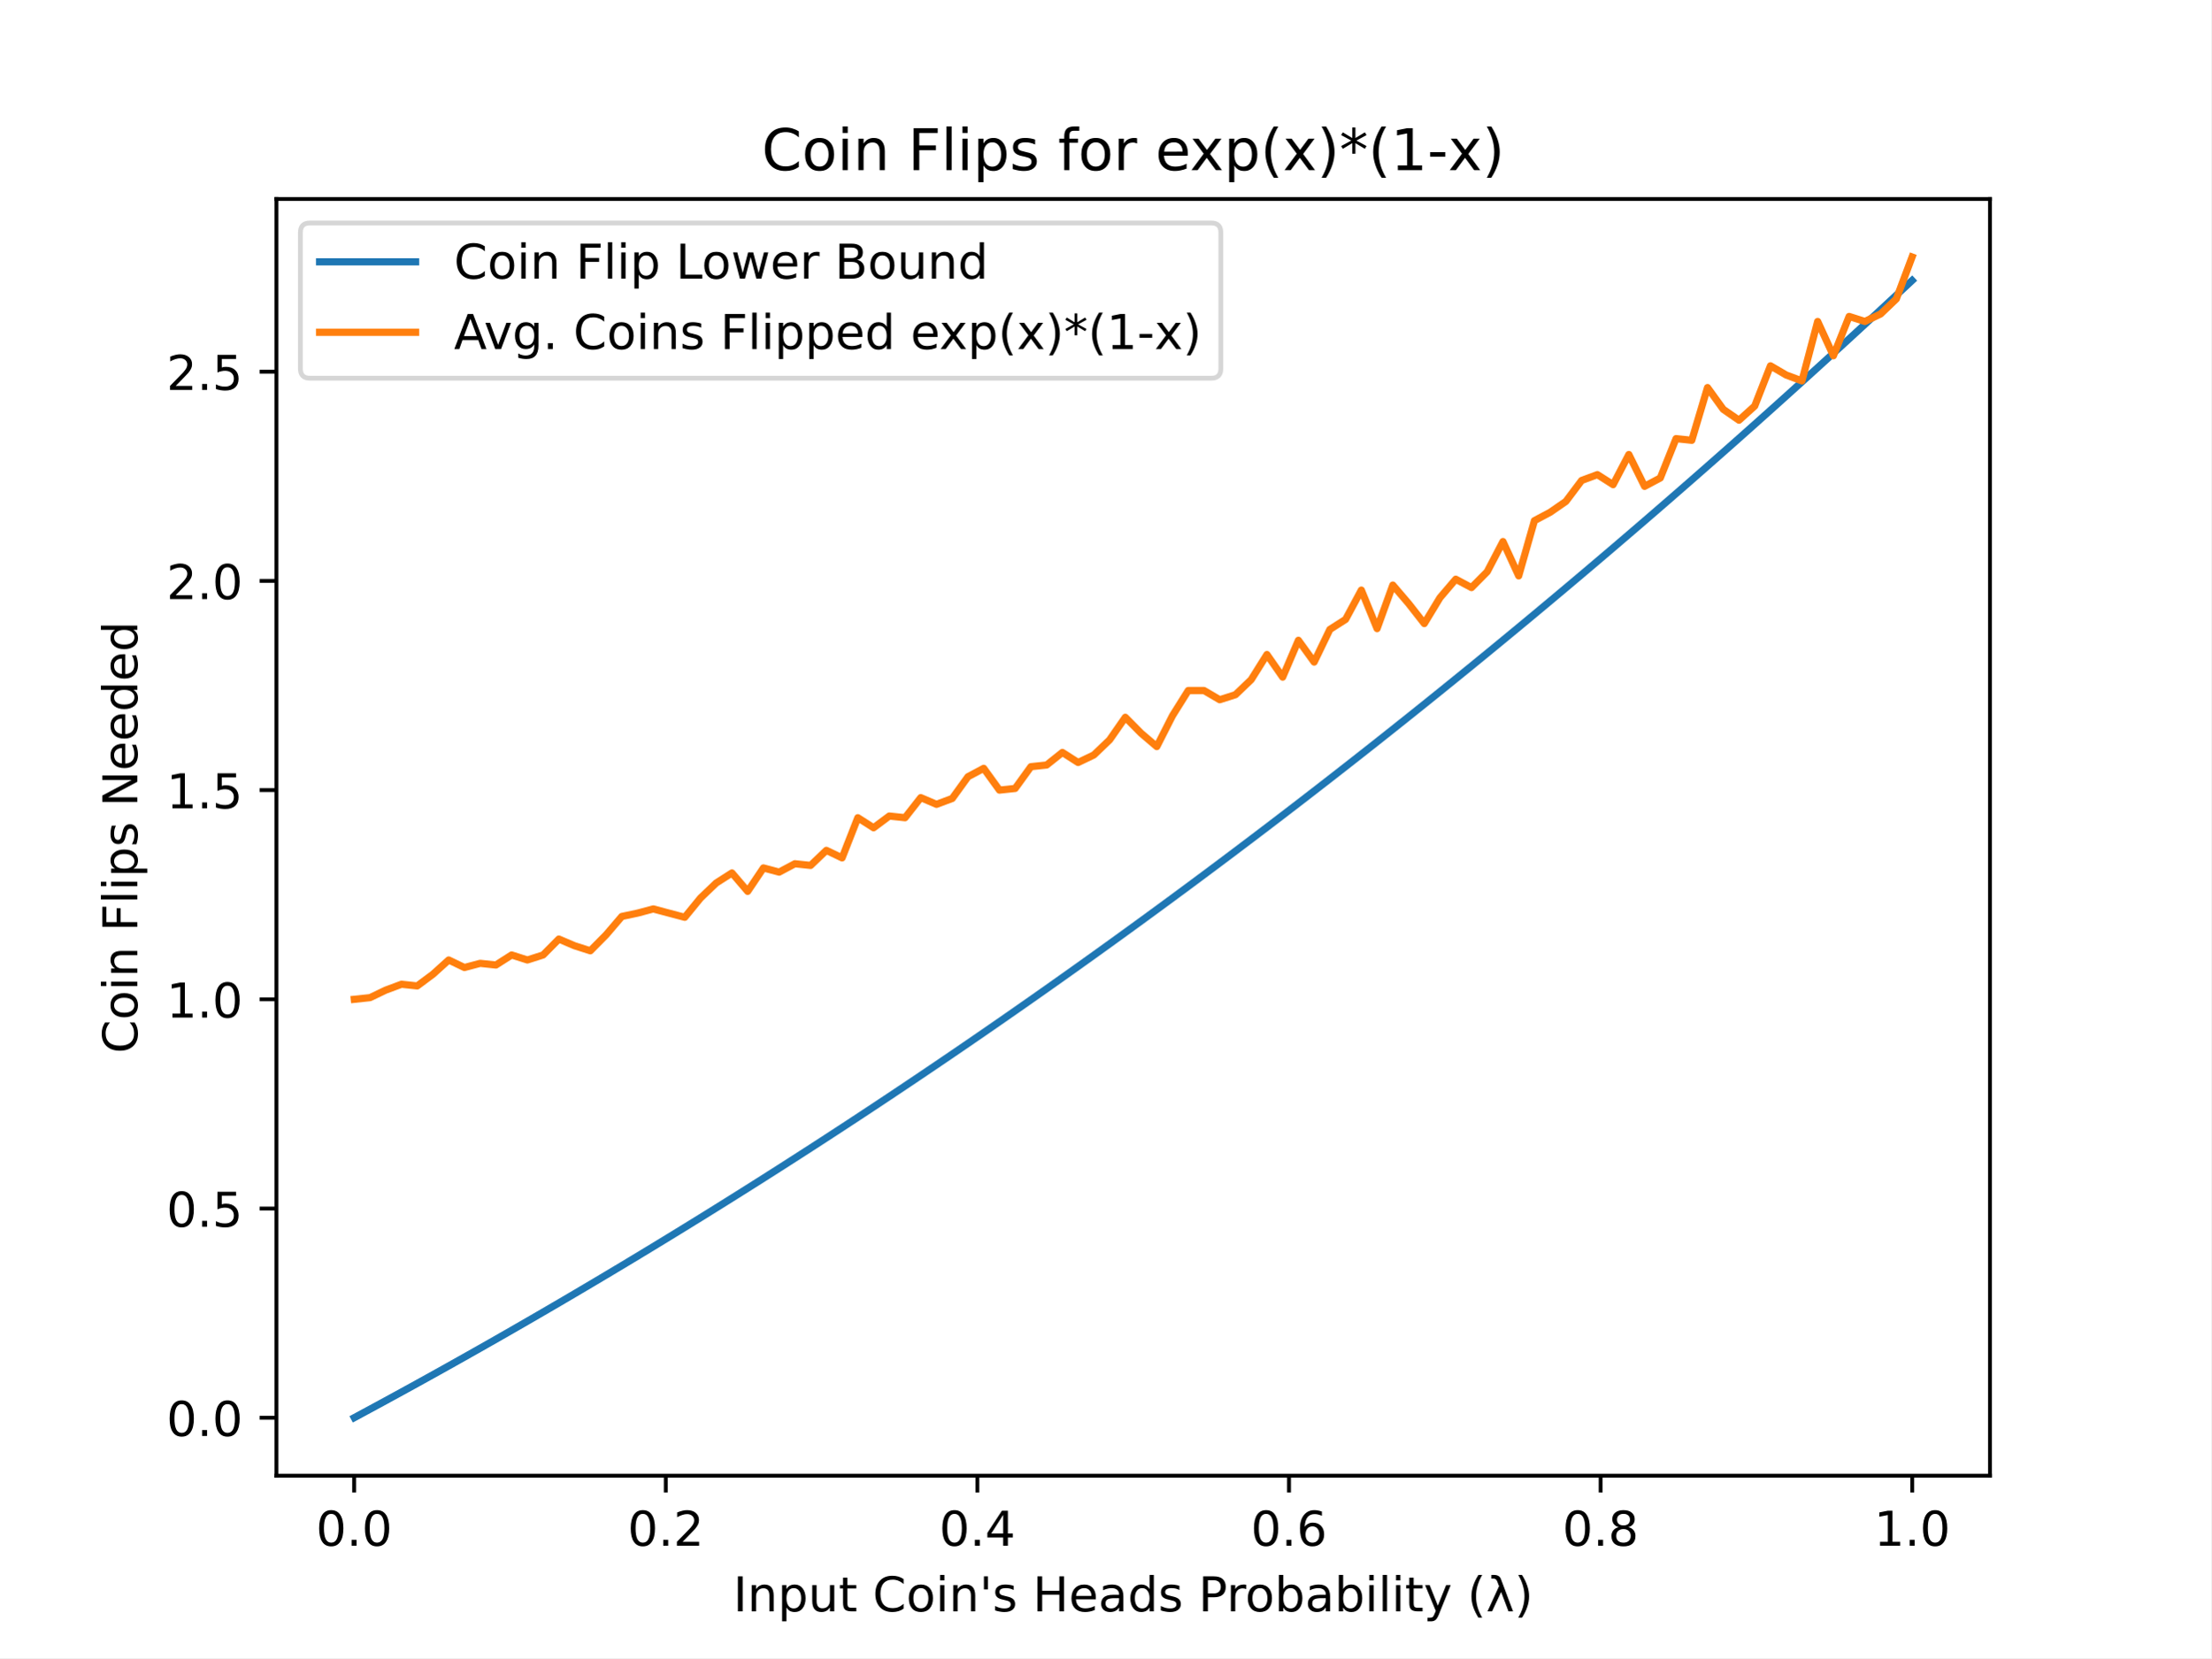
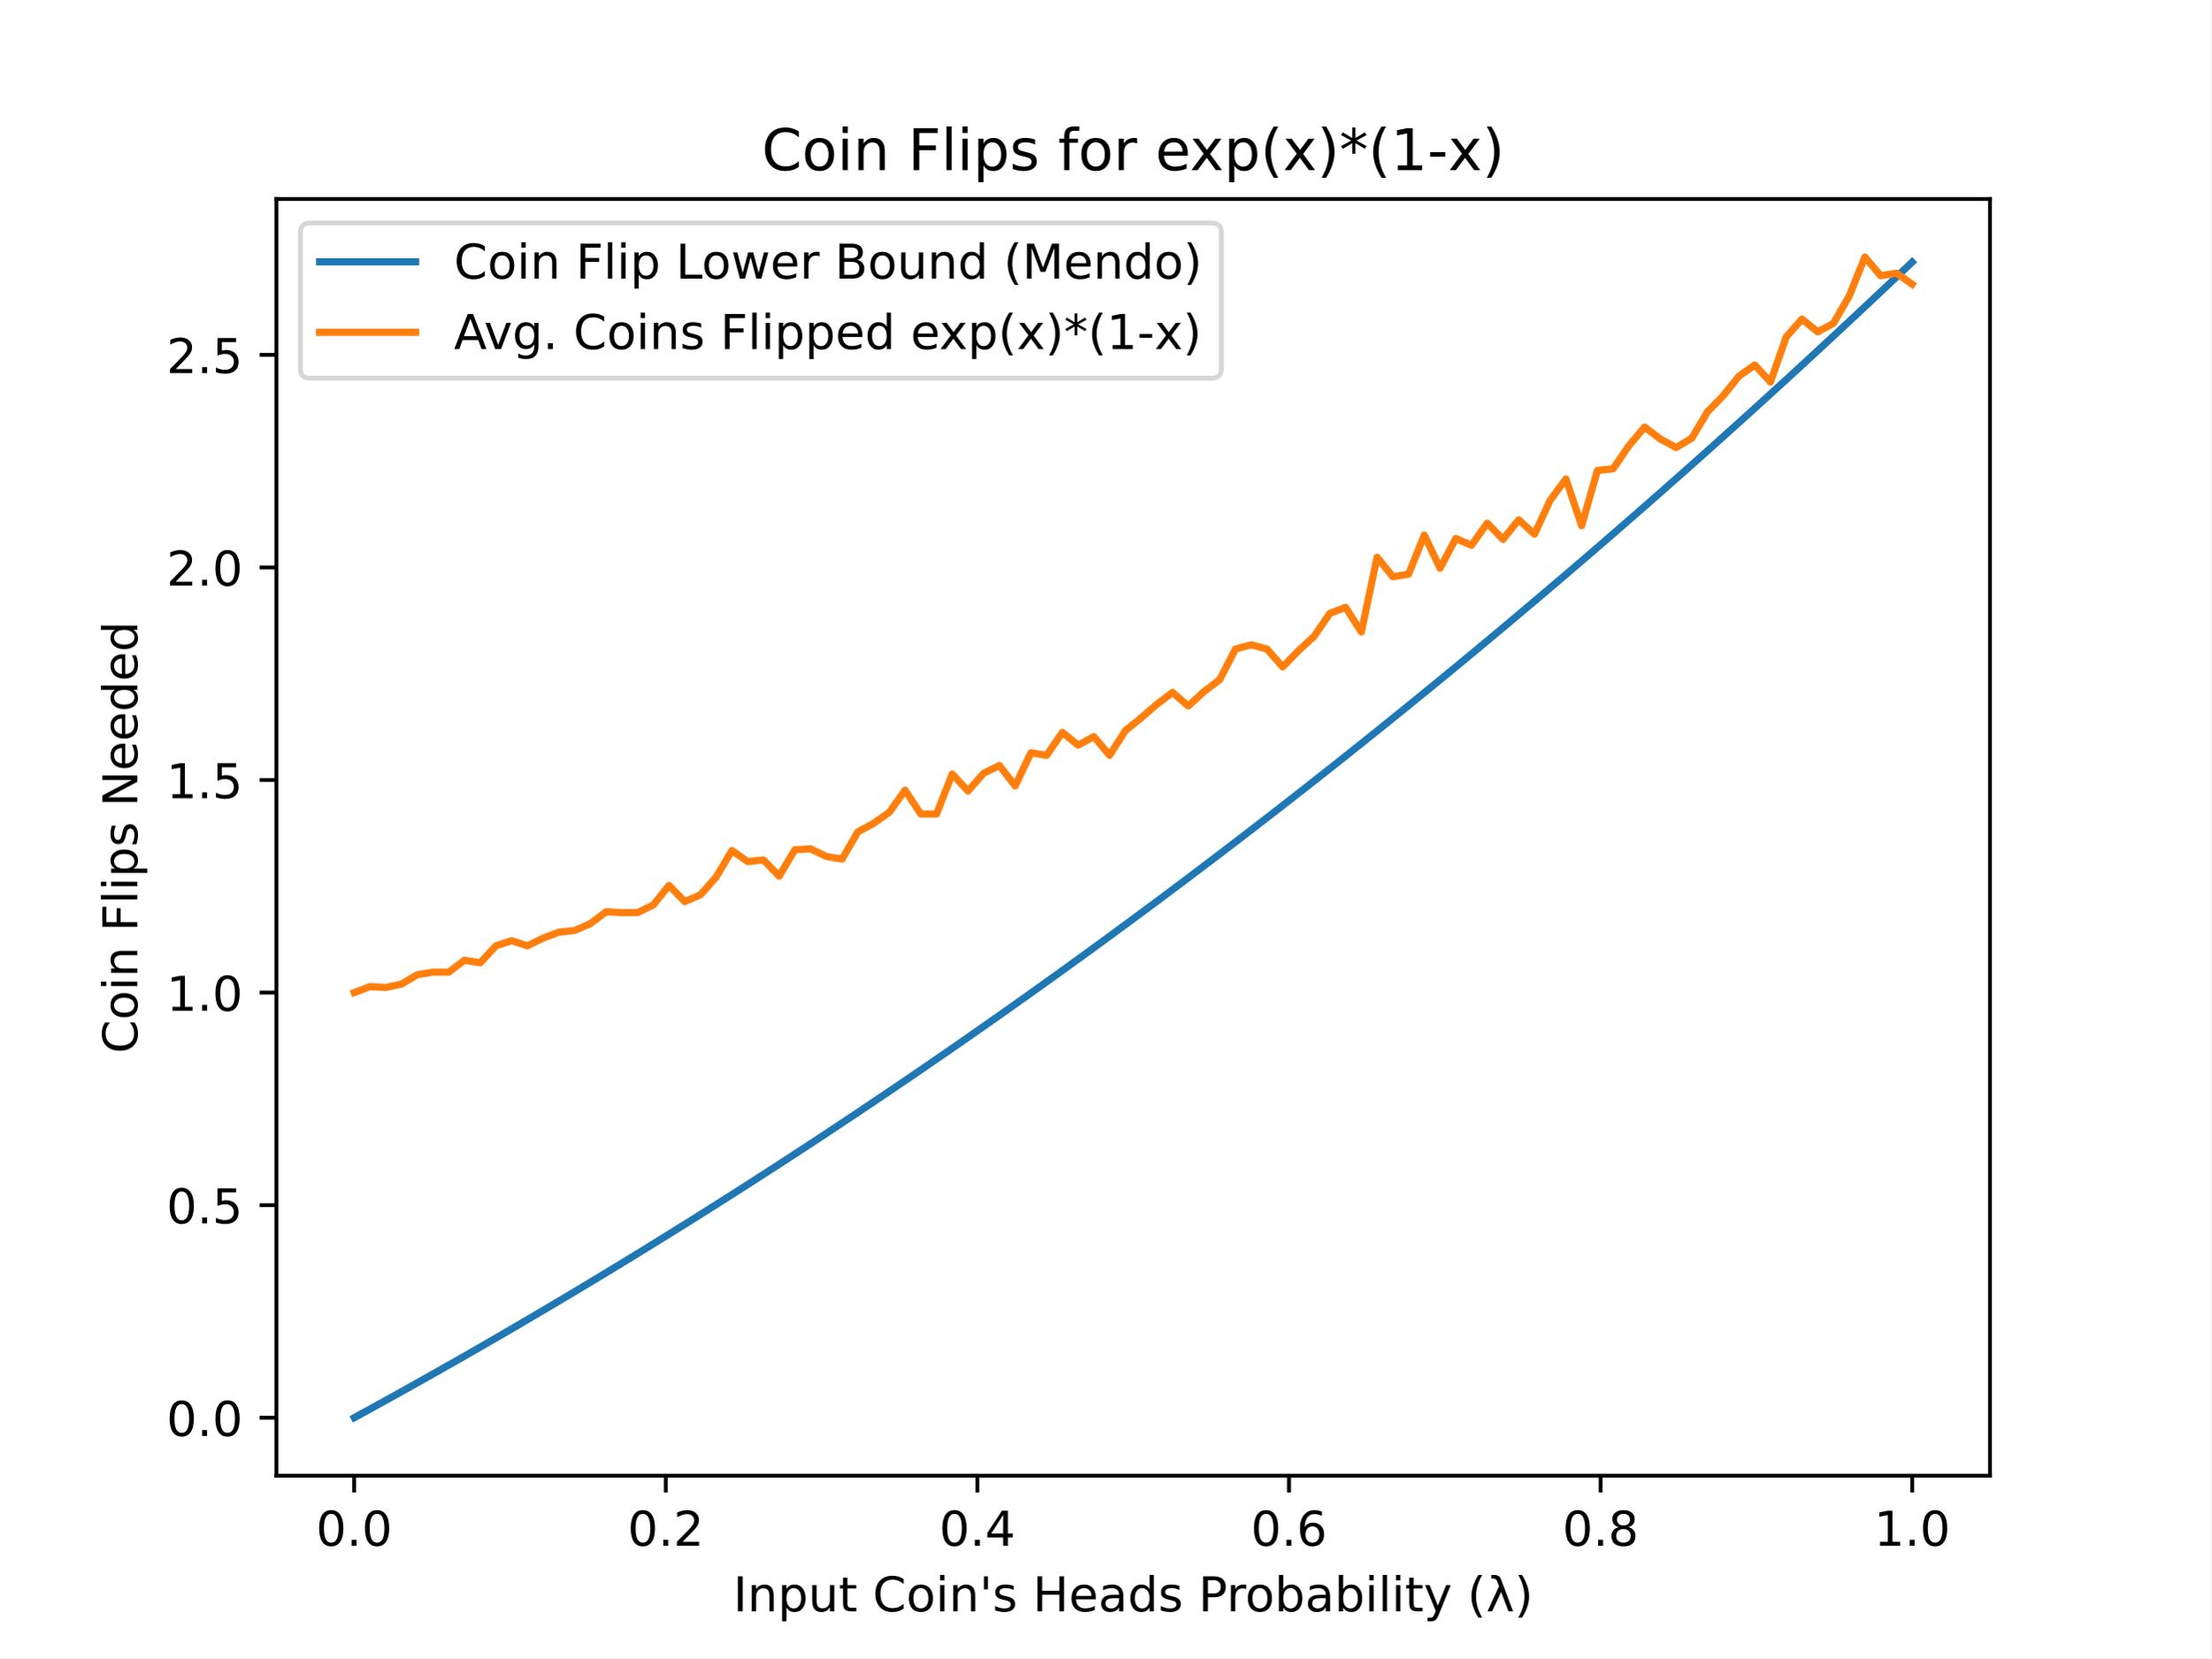
<svg xmlns="http://www.w3.org/2000/svg" xmlns:xlink="http://www.w3.org/1999/xlink" height="345.6pt" version="1.1" viewBox="0 0 460.8 345.6" width="460.8pt">
  <defs>
    <style type="text/css">
*{stroke-linecap:butt;stroke-linejoin:round;}
  </style>
  </defs>
  <g id="figure_1">
    <g id="patch_1">
      <path d="M 0 345.6  L 460.8 345.6  L 460.8 0  L 0 0  z " style="fill:#ffffff;" />
    </g>
    <g id="axes_1">
      <g id="patch_2">
        <path d="M 57.6 307.584  L 414.72 307.584  L 414.72 41.472  L 57.6 41.472  z " style="fill:#ffffff;" />
      </g>
      <g id="matplotlib.axis_1">
        <g id="xtick_1">
          <g id="line2d_1">
            <defs>
-               <path d="M 0 0  L 0 3.5  " id="m858f19f6b4" style="stroke:#000000;stroke-width:0.8;" />
+               <path d="M 0 0  L 0 3.5  " id="m7d4eec757f" style="stroke:#000000;stroke-width:0.8;" />
            </defs>
            <g>
-               <use style="stroke:#000000;stroke-width:0.8;" x="73.8" xlink:href="#m858f19f6b4" y="307.584" />
+               <use style="stroke:#000000;stroke-width:0.8;" x="73.8" xlink:href="#m7d4eec757f" y="307.584" />
            </g>
          </g>
          <g id="text_1">
            <text style="font-family:DejaVu Sans;font-size:10px;font-style:normal;font-weight:normal;text-anchor:middle;" transform="rotate(-0, 73.80026, 322.1824)" x="73.8" y="322.182">0.0</text>
          </g>
        </g>
        <g id="xtick_2">
          <g id="line2d_2">
            <g>
-               <use style="stroke:#000000;stroke-width:0.8;" x="138.744" xlink:href="#m858f19f6b4" y="307.584" />
+               <use style="stroke:#000000;stroke-width:0.8;" x="138.744" xlink:href="#m7d4eec757f" y="307.584" />
            </g>
          </g>
          <g id="text_2">
            <text style="font-family:DejaVu Sans;font-size:10px;font-style:normal;font-weight:normal;text-anchor:middle;" transform="rotate(-0, 138.7442, 322.1824)" x="138.744" y="322.182">0.2</text>
          </g>
        </g>
        <g id="xtick_3">
          <g id="line2d_3">
            <g>
-               <use style="stroke:#000000;stroke-width:0.8;" x="203.688" xlink:href="#m858f19f6b4" y="307.584" />
+               <use style="stroke:#000000;stroke-width:0.8;" x="203.688" xlink:href="#m7d4eec757f" y="307.584" />
            </g>
          </g>
          <g id="text_3">
            <text style="font-family:DejaVu Sans;font-size:10px;font-style:normal;font-weight:normal;text-anchor:middle;" transform="rotate(-0, 203.6881, 322.1824)" x="203.688" y="322.182">0.4</text>
          </g>
        </g>
        <g id="xtick_4">
          <g id="line2d_4">
            <g>
-               <use style="stroke:#000000;stroke-width:0.8;" x="268.632" xlink:href="#m858f19f6b4" y="307.584" />
+               <use style="stroke:#000000;stroke-width:0.8;" x="268.632" xlink:href="#m7d4eec757f" y="307.584" />
            </g>
          </g>
          <g id="text_4">
            <text style="font-family:DejaVu Sans;font-size:10px;font-style:normal;font-weight:normal;text-anchor:middle;" transform="rotate(-0, 268.6319, 322.1824)" x="268.632" y="322.182">0.6</text>
          </g>
        </g>
        <g id="xtick_5">
          <g id="line2d_5">
            <g>
-               <use style="stroke:#000000;stroke-width:0.8;" x="333.576" xlink:href="#m858f19f6b4" y="307.584" />
+               <use style="stroke:#000000;stroke-width:0.8;" x="333.576" xlink:href="#m7d4eec757f" y="307.584" />
            </g>
          </g>
          <g id="text_5">
            <text style="font-family:DejaVu Sans;font-size:10px;font-style:normal;font-weight:normal;text-anchor:middle;" transform="rotate(-0, 333.5758, 322.1824)" x="333.576" y="322.182">0.8</text>
          </g>
        </g>
        <g id="xtick_6">
          <g id="line2d_6">
            <g>
-               <use style="stroke:#000000;stroke-width:0.8;" x="398.52" xlink:href="#m858f19f6b4" y="307.584" />
+               <use style="stroke:#000000;stroke-width:0.8;" x="398.52" xlink:href="#m7d4eec757f" y="307.584" />
            </g>
          </g>
          <g id="text_6">
            <text style="font-family:DejaVu Sans;font-size:10px;font-style:normal;font-weight:normal;text-anchor:middle;" transform="rotate(-0, 398.5197, 322.1824)" x="398.52" y="322.182">1.0</text>
          </g>
        </g>
        <g id="text_7">
          <text style="font-family:DejaVu Sans;font-size:10px;font-style:normal;font-weight:normal;text-anchor:middle;" transform="rotate(-0, 236.16, 335.8606)" x="236.16" y="335.861">Input Coin's Heads Probability (λ)</text>
        </g>
      </g>
      <g id="matplotlib.axis_2">
        <g id="ytick_1">
          <g id="line2d_7">
            <defs>
-               <path d="M 0 0  L -3.5 0  " id="ma0ec642c39" style="stroke:#000000;stroke-width:0.8;" />
+               <path d="M 0 0  L -3.5 0  " id="mda1a69f206" style="stroke:#000000;stroke-width:0.8;" />
            </defs>
            <g>
-               <use style="stroke:#000000;stroke-width:0.8;" x="57.6" xlink:href="#ma0ec642c39" y="295.505" />
+               <use style="stroke:#000000;stroke-width:0.8;" x="57.6" xlink:href="#mda1a69f206" y="295.506" />
            </g>
          </g>
          <g id="text_8">
-             <text style="font-family:DejaVu Sans;font-size:10px;font-style:normal;font-weight:normal;text-anchor:end;" transform="rotate(-0, 50.6, 299.3047)" x="50.6" y="299.305">0.0</text>
+             <text style="font-family:DejaVu Sans;font-size:10px;font-style:normal;font-weight:normal;text-anchor:end;" transform="rotate(-0, 50.6, 299.3049)" x="50.6" y="299.305">0.0</text>
          </g>
        </g>
        <g id="ytick_2">
          <g id="line2d_8">
            <g>
-               <use style="stroke:#000000;stroke-width:0.8;" x="57.6" xlink:href="#ma0ec642c39" y="251.897" />
+               <use style="stroke:#000000;stroke-width:0.8;" x="57.6" xlink:href="#mda1a69f206" y="251.195" />
            </g>
          </g>
          <g id="text_9">
-             <text style="font-family:DejaVu Sans;font-size:10px;font-style:normal;font-weight:normal;text-anchor:end;" transform="rotate(-0, 50.6, 255.6966)" x="50.6" y="255.697">0.5</text>
+             <text style="font-family:DejaVu Sans;font-size:10px;font-style:normal;font-weight:normal;text-anchor:end;" transform="rotate(-0, 50.6, 254.994)" x="50.6" y="254.994">0.5</text>
          </g>
        </g>
        <g id="ytick_3">
          <g id="line2d_9">
            <g>
-               <use style="stroke:#000000;stroke-width:0.8;" x="57.6" xlink:href="#ma0ec642c39" y="208.289" />
+               <use style="stroke:#000000;stroke-width:0.8;" x="57.6" xlink:href="#mda1a69f206" y="206.884" />
            </g>
          </g>
          <g id="text_10">
-             <text style="font-family:DejaVu Sans;font-size:10px;font-style:normal;font-weight:normal;text-anchor:end;" transform="rotate(-0, 50.6, 212.0886)" x="50.6" y="212.089">1.0</text>
+             <text style="font-family:DejaVu Sans;font-size:10px;font-style:normal;font-weight:normal;text-anchor:end;" transform="rotate(-0, 50.6, 210.6831)" x="50.6" y="210.683">1.0</text>
          </g>
        </g>
        <g id="ytick_4">
          <g id="line2d_10">
            <g>
-               <use style="stroke:#000000;stroke-width:0.8;" x="57.6" xlink:href="#ma0ec642c39" y="164.681" />
+               <use style="stroke:#000000;stroke-width:0.8;" x="57.6" xlink:href="#mda1a69f206" y="162.573" />
            </g>
          </g>
          <g id="text_11">
-             <text style="font-family:DejaVu Sans;font-size:10px;font-style:normal;font-weight:normal;text-anchor:end;" transform="rotate(-0, 50.6, 168.4805)" x="50.6" y="168.481">1.5</text>
+             <text style="font-family:DejaVu Sans;font-size:10px;font-style:normal;font-weight:normal;text-anchor:end;" transform="rotate(-0, 50.6, 166.3721)" x="50.6" y="166.372">1.5</text>
          </g>
        </g>
        <g id="ytick_5">
          <g id="line2d_11">
            <g>
-               <use style="stroke:#000000;stroke-width:0.8;" x="57.6" xlink:href="#ma0ec642c39" y="121.073" />
+               <use style="stroke:#000000;stroke-width:0.8;" x="57.6" xlink:href="#mda1a69f206" y="118.262" />
            </g>
          </g>
          <g id="text_12">
-             <text style="font-family:DejaVu Sans;font-size:10px;font-style:normal;font-weight:normal;text-anchor:end;" transform="rotate(-0, 50.6, 124.8725)" x="50.6" y="124.872">2.0</text>
+             <text style="font-family:DejaVu Sans;font-size:10px;font-style:normal;font-weight:normal;text-anchor:end;" transform="rotate(-0, 50.6, 122.0612)" x="50.6" y="122.061">2.0</text>
          </g>
        </g>
        <g id="ytick_6">
          <g id="line2d_12">
            <g>
-               <use style="stroke:#000000;stroke-width:0.8;" x="57.6" xlink:href="#ma0ec642c39" y="77.465" />
+               <use style="stroke:#000000;stroke-width:0.8;" x="57.6" xlink:href="#mda1a69f206" y="73.951" />
            </g>
          </g>
          <g id="text_13">
-             <text style="font-family:DejaVu Sans;font-size:10px;font-style:normal;font-weight:normal;text-anchor:end;" transform="rotate(-0, 50.6, 81.26443)" x="50.6" y="81.264">2.5</text>
+             <text style="font-family:DejaVu Sans;font-size:10px;font-style:normal;font-weight:normal;text-anchor:end;" transform="rotate(-0, 50.6, 77.75025)" x="50.6" y="77.75">2.5</text>
          </g>
        </g>
        <g id="text_14">
          <text style="font-family:DejaVu Sans;font-size:10px;font-style:normal;font-weight:normal;text-anchor:middle;" transform="rotate(-90, 28.61719, 174.528)" x="28.617" y="174.528">Coin Flips Needed</text>
        </g>
      </g>
      <g id="line2d_13">
-         <path clip-path="url(#p0e8aecbd5d)" d="M 73.833 295.488  L 77.112 293.72  L 80.391 291.941  L 83.671 290.149  L 86.95 288.346  L 90.229 286.531  L 93.509 284.703  L 96.788 282.864  L 100.067 281.012  L 103.347 279.149  L 106.626 277.273  L 109.905 275.385  L 113.185 273.485  L 116.464 271.573  L 119.743 269.648  L 123.023 267.711  L 126.302 265.762  L 129.581 263.801  L 132.861 261.827  L 136.14 259.841  L 139.42 257.842  L 142.699 255.831  L 145.978 253.808  L 149.258 251.772  L 152.537 249.723  L 155.816 247.662  L 159.096 245.589  L 162.375 243.502  L 165.654 241.403  L 168.934 239.292  L 172.213 237.168  L 175.492 235.031  L 178.772 232.881  L 182.051 230.718  L 185.33 228.543  L 188.61 226.355  L 191.889 224.154  L 195.168 221.94  L 198.448 219.713  L 201.727 217.474  L 205.006 215.221  L 208.286 212.955  L 211.565 210.676  L 214.844 208.385  L 218.124 206.08  L 221.403 203.762  L 224.682 201.431  L 227.962 199.087  L 231.241 196.729  L 234.52 194.359  L 237.8 191.975  L 241.079 189.578  L 244.358 187.168  L 247.638 184.744  L 250.917 182.307  L 254.196 179.857  L 257.476 177.393  L 260.755 174.916  L 264.034 172.426  L 267.314 169.922  L 270.593 167.404  L 273.872 164.873  L 277.152 162.329  L 280.431 159.771  L 283.71 157.199  L 286.99 154.614  L 290.269 152.015  L 293.548 149.403  L 296.828 146.777  L 300.107 144.137  L 303.386 141.483  L 306.666 138.816  L 309.945 136.135  L 313.224 133.44  L 316.504 130.731  L 319.783 128.009  L 323.062 125.273  L 326.342 122.522  L 329.621 119.758  L 332.9 116.98  L 336.18 114.188  L 339.459 111.382  L 342.739 108.562  L 346.018 105.728  L 349.297 102.88  L 352.577 100.018  L 355.856 97.141  L 359.135 94.251  L 362.415 91.347  L 365.694 88.428  L 368.973 85.495  L 372.253 82.548  L 375.532 79.587  L 378.811 76.611  L 382.091 73.621  L 385.37 70.617  L 388.649 67.599  L 391.929 64.566  L 395.208 61.519  L 398.487 58.458  " style="fill:none;stroke:#1f77b4;stroke-linecap:square;stroke-width:1.5;" />
+         <path clip-path="url(#p0a73ee7979)" d="M 73.833 295.488  L 77.112 293.692  L 80.391 291.884  L 83.671 290.063  L 86.95 288.231  L 90.229 286.386  L 93.509 284.529  L 96.788 282.66  L 100.067 280.779  L 103.347 278.885  L 106.626 276.979  L 109.905 275.061  L 113.185 273.13  L 116.464 271.187  L 119.743 269.232  L 123.023 267.264  L 126.302 265.283  L 129.581 263.29  L 132.861 261.285  L 136.14 259.266  L 139.42 257.236  L 142.699 255.192  L 145.978 253.136  L 149.258 251.067  L 152.537 248.986  L 155.816 246.891  L 159.096 244.784  L 162.375 242.664  L 165.654 240.532  L 168.934 238.386  L 172.213 236.228  L 175.492 234.056  L 178.772 231.872  L 182.051 229.674  L 185.33 227.464  L 188.61 225.241  L 191.889 223.004  L 195.168 220.755  L 198.448 218.492  L 201.727 216.216  L 205.006 213.927  L 208.286 211.625  L 211.565 209.309  L 214.844 206.981  L 218.124 204.639  L 221.403 202.283  L 224.682 199.915  L 227.962 197.533  L 231.241 195.138  L 234.52 192.729  L 237.8 190.307  L 241.079 187.871  L 244.358 185.422  L 247.638 182.959  L 250.917 180.483  L 254.196 177.993  L 257.476 175.49  L 260.755 172.973  L 264.034 170.442  L 267.314 167.898  L 270.593 165.34  L 273.872 162.768  L 277.152 160.183  L 280.431 157.583  L 283.71 154.97  L 286.99 152.343  L 290.269 149.703  L 293.548 147.048  L 296.828 144.38  L 300.107 141.697  L 303.386 139.001  L 306.666 136.291  L 309.945 133.566  L 313.224 130.828  L 316.504 128.076  L 319.783 125.309  L 323.062 122.529  L 326.342 119.734  L 329.621 116.926  L 332.9 114.103  L 336.18 111.266  L 339.459 108.414  L 342.739 105.549  L 346.018 102.669  L 349.297 99.775  L 352.577 96.867  L 355.856 93.944  L 359.135 91.007  L 362.415 88.056  L 365.694 85.09  L 368.973 82.11  L 372.253 79.116  L 375.532 76.107  L 378.811 73.083  L 382.091 70.045  L 385.37 66.993  L 388.649 63.926  L 391.929 60.844  L 395.208 57.748  L 398.487 54.637  " style="fill:none;stroke:#1f77b4;stroke-linecap:square;stroke-width:1.5;" />
      </g>
      <g id="line2d_14">
-         <path clip-path="url(#p0e8aecbd5d)" d="M 73.833 208.289  L 77.112 207.94  L 80.391 206.371  L 83.671 205.15  L 86.95 205.498  L 90.229 203.056  L 93.509 200.091  L 96.788 201.661  L 100.067 200.789  L 103.347 201.138  L 106.626 199.044  L 109.905 200.091  L 113.185 199.044  L 116.464 195.73  L 119.743 197.126  L 123.023 198.172  L 126.302 194.858  L 129.581 191.021  L 132.861 190.323  L 136.14 189.451  L 139.42 190.323  L 142.699 191.195  L 145.978 187.183  L 149.258 184.043  L 152.537 181.95  L 155.816 185.788  L 159.096 180.903  L 162.375 181.776  L 165.654 180.031  L 168.934 180.38  L 172.213 177.24  L 175.492 178.81  L 178.772 170.438  L 182.051 172.531  L 185.33 170.089  L 188.61 170.438  L 191.889 166.251  L 195.168 167.647  L 198.448 166.426  L 201.727 161.89  L 205.006 160.146  L 208.286 164.681  L 211.565 164.332  L 214.844 159.797  L 218.124 159.448  L 221.403 156.832  L 224.682 158.925  L 227.962 157.355  L 231.241 154.215  L 234.52 149.506  L 237.8 152.82  L 241.079 155.611  L 244.358 149.157  L 247.638 143.924  L 250.917 143.924  L 254.196 145.843  L 257.476 144.796  L 260.755 141.656  L 264.034 136.423  L 267.314 141.133  L 270.593 133.458  L 273.872 137.993  L 277.152 131.19  L 280.431 129.097  L 283.71 122.992  L 286.99 131.016  L 290.269 121.945  L 293.548 125.783  L 296.828 129.969  L 300.107 124.562  L 303.386 120.724  L 306.666 122.469  L 309.945 119.155  L 313.224 112.875  L 316.504 120.027  L 319.783 108.514  L 323.062 106.77  L 326.342 104.502  L 329.621 100.141  L 332.9 98.92  L 336.18 101.014  L 339.459 94.734  L 342.739 101.362  L 346.018 99.618  L 349.297 91.42  L 352.577 91.769  L 355.856 80.779  L 359.135 85.315  L 362.415 87.582  L 365.694 84.617  L 368.973 76.244  L 372.253 78.163  L 375.532 79.384  L 378.811 66.999  L 382.091 74.151  L 385.37 65.953  L 388.649 66.999  L 391.929 65.429  L 395.208 62.29  L 398.487 53.568  " style="fill:none;stroke:#ff7f0e;stroke-linecap:square;stroke-width:1.5;" />
+         <path clip-path="url(#p0a73ee7979)" d="M 73.833 206.884  L 77.112 205.643  L 80.391 205.82  L 83.671 205.111  L 86.95 203.162  L 90.229 202.63  L 93.509 202.63  L 96.788 200.149  L 100.067 200.68  L 103.347 197.135  L 106.626 196.072  L 109.905 197.135  L 113.185 195.54  L 116.464 194.3  L 119.743 193.945  L 123.023 192.527  L 126.302 190.046  L 129.581 190.223  L 132.861 190.223  L 136.14 188.628  L 139.42 184.551  L 142.699 187.919  L 145.978 186.501  L 149.258 182.779  L 152.537 177.284  L 155.816 179.588  L 159.096 179.234  L 162.375 182.601  L 165.654 177.107  L 168.934 176.93  L 172.213 178.525  L 175.492 179.057  L 178.772 173.385  L 182.051 171.612  L 185.33 169.308  L 188.61 164.7  L 191.889 169.663  L 195.168 169.663  L 198.448 161.332  L 201.727 164.877  L 205.006 161.155  L 208.286 159.56  L 211.565 163.814  L 214.844 156.901  L 218.124 157.433  L 221.403 152.647  L 224.682 155.306  L 227.962 153.533  L 231.241 157.433  L 234.52 152.293  L 237.8 149.634  L 241.079 146.798  L 244.358 144.317  L 247.638 147.153  L 250.917 144.14  L 254.196 141.658  L 257.476 135.277  L 260.755 134.391  L 264.034 135.277  L 267.314 138.999  L 270.593 135.632  L 273.872 132.619  L 277.152 127.833  L 280.431 126.592  L 283.71 131.732  L 286.99 116.135  L 290.269 120.212  L 293.548 119.68  L 296.828 111.527  L 300.107 118.439  L 303.386 112.236  L 306.666 113.654  L 309.945 109.045  L 313.224 112.413  L 316.504 108.336  L 319.783 111.349  L 323.062 104.26  L 326.342 99.829  L 329.621 109.577  L 332.9 98.056  L 336.18 97.702  L 339.459 92.916  L 342.739 89.017  L 346.018 91.498  L 349.297 93.271  L 352.577 91.321  L 355.856 85.826  L 359.135 82.459  L 362.415 78.382  L 365.694 76.078  L 368.973 79.623  L 372.253 70.229  L 375.532 66.507  L 378.811 69.165  L 382.091 67.393  L 385.37 61.721  L 388.649 53.568  L 391.929 57.467  L 395.208 56.936  L 398.487 59.24  " style="fill:none;stroke:#ff7f0e;stroke-linecap:square;stroke-width:1.5;" />
      </g>
      <g id="patch_3">
        <path d="M 57.6 307.584  L 57.6 41.472  " style="fill:none;stroke:#000000;stroke-linecap:square;stroke-linejoin:miter;stroke-width:0.8;" />
      </g>
      <g id="patch_4">
        <path d="M 414.72 307.584  L 414.72 41.472  " style="fill:none;stroke:#000000;stroke-linecap:square;stroke-linejoin:miter;stroke-width:0.8;" />
      </g>
      <g id="patch_5">
        <path d="M 57.6 307.584  L 414.72 307.584  " style="fill:none;stroke:#000000;stroke-linecap:square;stroke-linejoin:miter;stroke-width:0.8;" />
      </g>
      <g id="patch_6">
        <path d="M 57.6 41.472  L 414.72 41.472  " style="fill:none;stroke:#000000;stroke-linecap:square;stroke-linejoin:miter;stroke-width:0.8;" />
      </g>
      <g id="text_15">
        <text style="font-family:DejaVu Sans;font-size:12px;font-style:normal;font-weight:normal;text-anchor:middle;" transform="rotate(-0, 236.16, 35.472)" x="236.16" y="35.472">Coin Flips for exp(x)*(1-x)</text>
      </g>
      <g id="legend_1">
        <g id="patch_7">
-           <path d="M 64.6 78.828  L 252.425 78.828  Q 254.425 78.828 254.425 76.828  L 254.425 48.472  Q 254.425 46.472 252.425 46.472  L 64.6 46.472  Q 62.6 46.472 62.6 48.472  L 62.6 76.828  Q 62.6 78.828 64.6 78.828  z " style="fill:#ffffff;opacity:0.8;stroke:#cccccc;stroke-linejoin:miter;" />
+           <path d="M 64.6 78.828  L 252.536 78.828  Q 254.536 78.828 254.536 76.828  L 254.536 48.472  Q 254.536 46.472 252.536 46.472  L 64.6 46.472  Q 62.6 46.472 62.6 48.472  L 62.6 76.828  Q 62.6 78.828 64.6 78.828  z " style="fill:#ffffff;opacity:0.8;stroke:#cccccc;stroke-linejoin:miter;" />
        </g>
        <g id="line2d_15">
          <path d="M 66.6 54.57  L 86.6 54.57  " style="fill:none;stroke:#1f77b4;stroke-linecap:square;stroke-width:1.5;" />
        </g>
        <g id="line2d_16" />
        <g id="text_16">
-           <text style="font-family:DejaVu Sans;font-size:10px;font-style:normal;font-weight:normal;text-anchor:start;" transform="rotate(-0, 94.6, 58.07044)" x="94.6" y="58.07">Coin Flip Lower Bound</text>
+           <text style="font-family:DejaVu Sans;font-size:10px;font-style:normal;font-weight:normal;text-anchor:start;" transform="rotate(-0, 94.6, 58.07044)" x="94.6" y="58.07">Coin Flip Lower Bound (Mendo)</text>
        </g>
        <g id="line2d_17">
          <path d="M 66.6 69.249  L 86.6 69.249  " style="fill:none;stroke:#ff7f0e;stroke-linecap:square;stroke-width:1.5;" />
        </g>
        <g id="line2d_18" />
        <g id="text_17">
          <text style="font-family:DejaVu Sans;font-size:10px;font-style:normal;font-weight:normal;text-anchor:start;" transform="rotate(-0, 94.6, 72.74856)" x="94.6" y="72.749">Avg. Coins Flipped exp(x)*(1-x)</text>
        </g>
      </g>
    </g>
  </g>
  <defs>
-     <clipPath id="p0e8aecbd5d">
+     <clipPath id="p0a73ee7979">
      <rect height="266.112" width="357.12" x="57.6" y="41.472" />
    </clipPath>
  </defs>
</svg>
